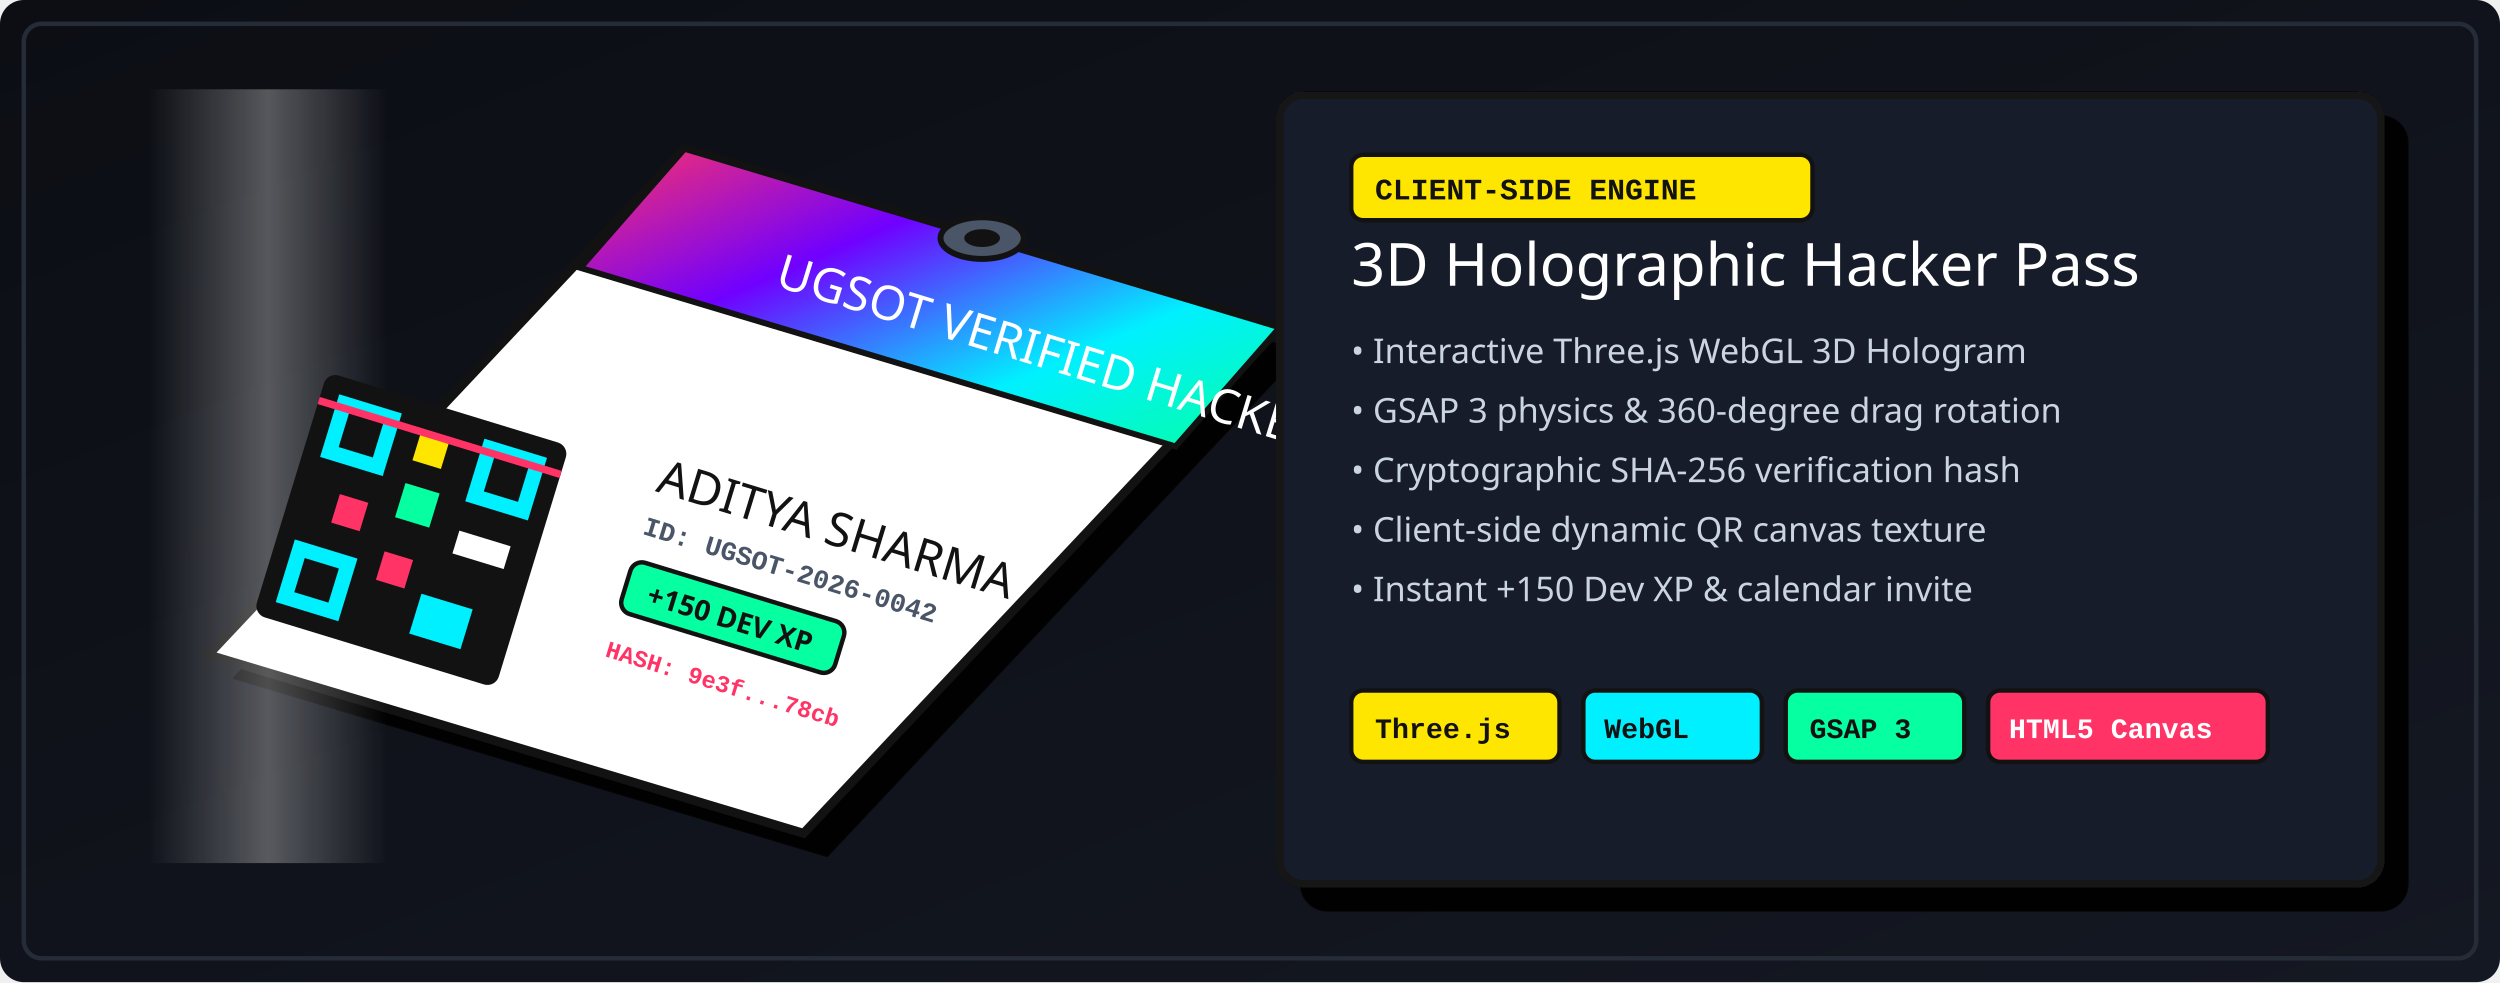
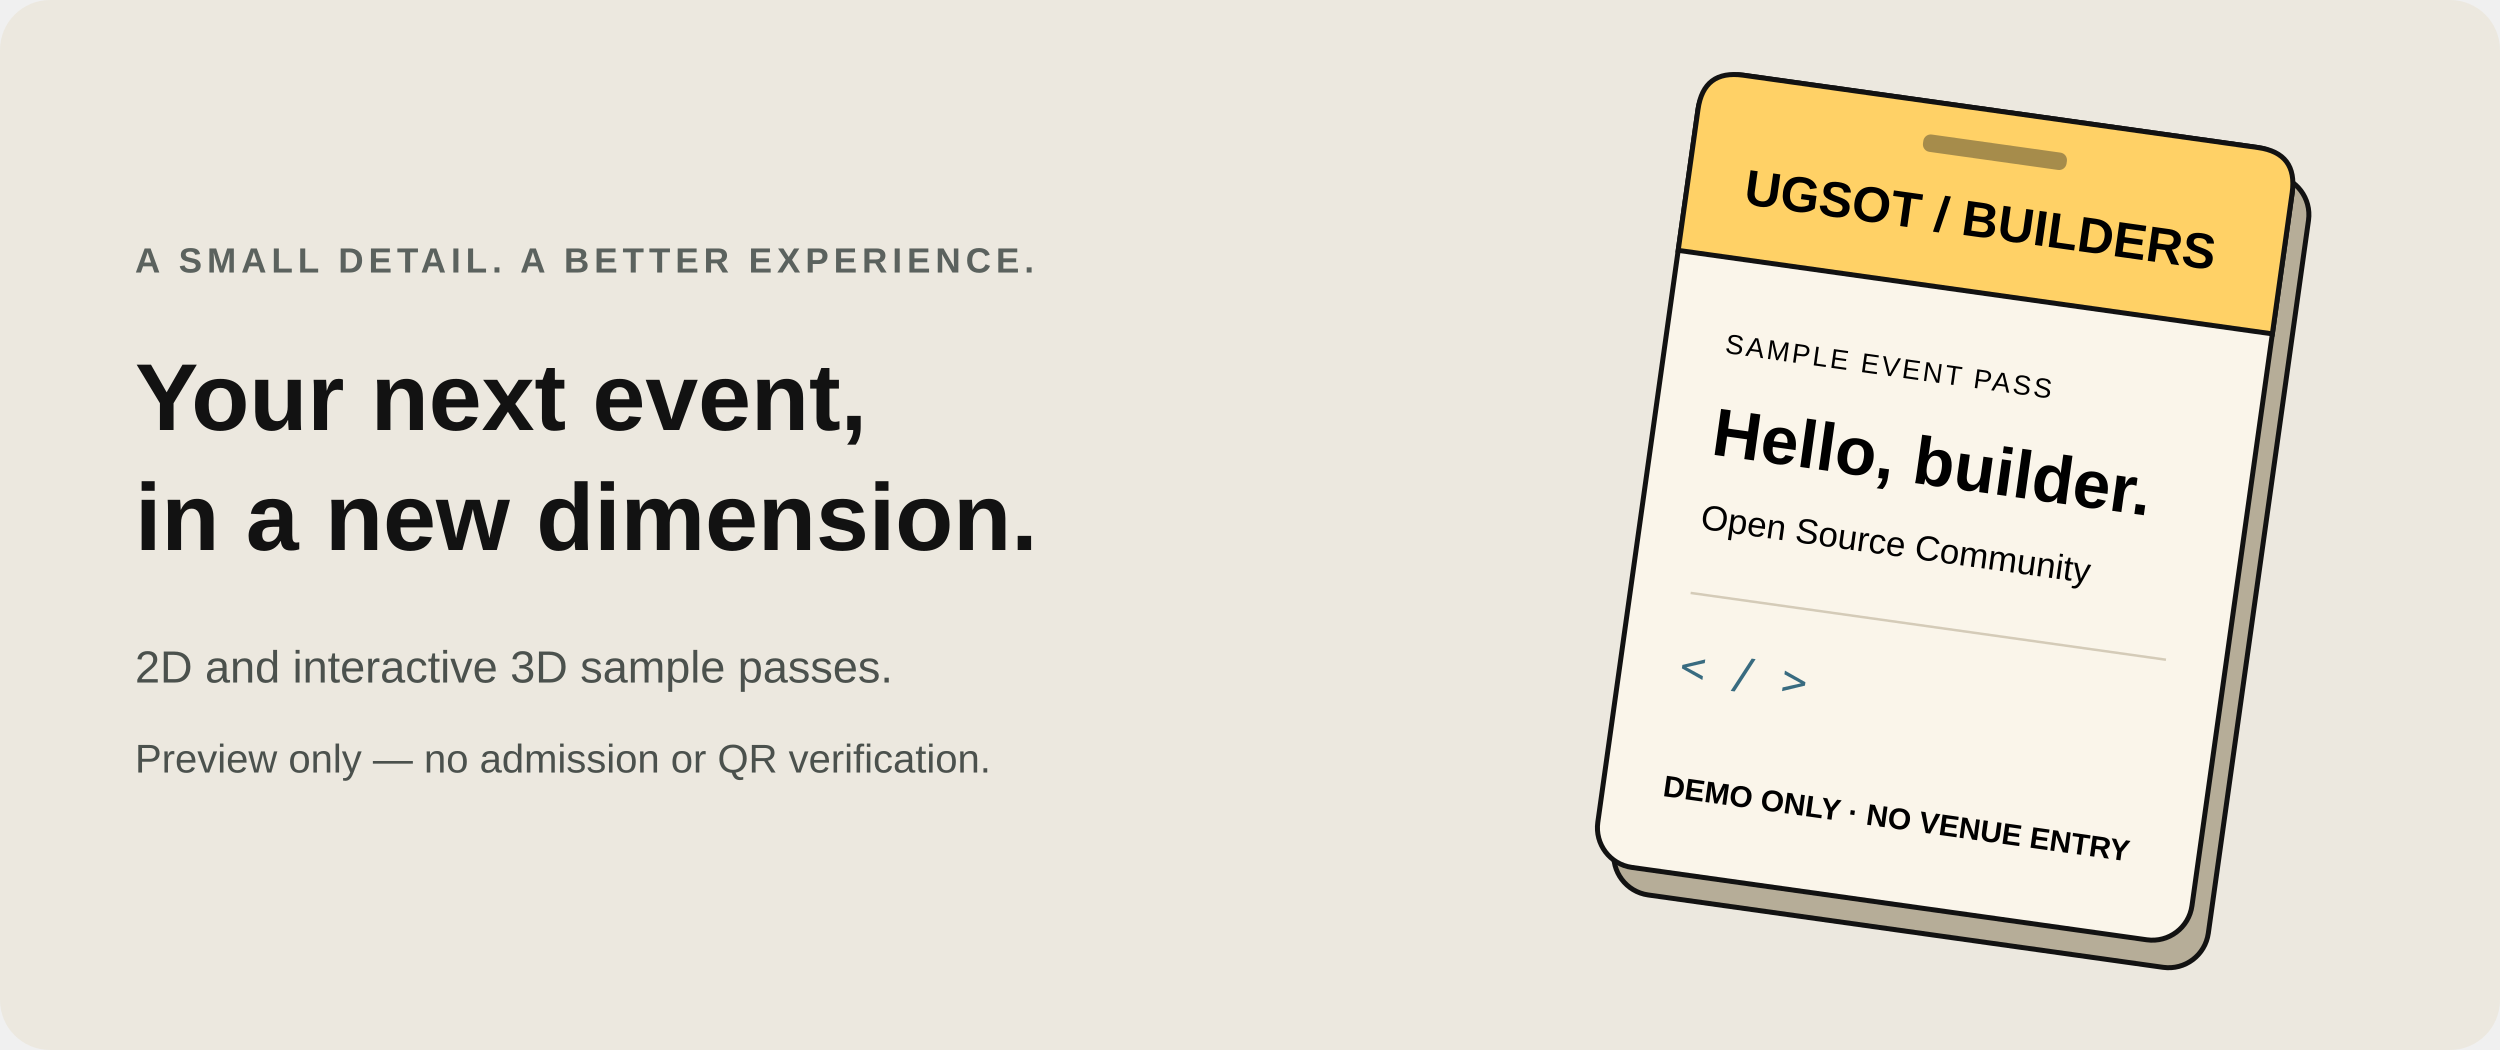
- <svg xmlns="http://www.w3.org/2000/svg" viewBox="0 0 840 330" width="100%" height="100%">
-   <defs>
-     <linearGradient id="passBgGrad" x1="0%" y1="0%" x2="100%" y2="100%">
-       <stop offset="0%" stop-color="#0c0e14" />
-       <stop offset="100%" stop-color="#141822" />
-     </linearGradient>
-     <linearGradient id="cardHoloGrad" x1="0%" y1="0%" x2="100%" y2="100%">
-       <stop offset="0%" stop-color="#ff3366" />
-       <stop offset="35%" stop-color="#7000ff" />
-       <stop offset="70%" stop-color="#00f0ff" />
-       <stop offset="100%" stop-color="#05ffa1" />
-     </linearGradient>
-     <linearGradient id="foilSheen" x1="0%" y1="0%" x2="100%" y2="0%">
-       <stop offset="0%" stop-color="rgba(255,255,255,0)" />
-       <stop offset="50%" stop-color="rgba(255,255,255,0.75)" />
-       <stop offset="100%" stop-color="rgba(255,255,255,0)" />
-     </linearGradient>
-     <filter id="brutalShadowPass" x="-10%" y="-10%" width="130%" height="130%">
-       <feDropShadow dx="8" dy="8" stdDeviation="0" flood-color="#000000" flood-opacity="0.95" />
-     </filter>
-     <style>
-       @keyframes floatCard {
-         0%, 100% { transform: translateY(0px) rotate(0deg); }
-         50% { transform: translateY(-12px) rotate(1deg); }
-       }
-       @keyframes sheenSweep {
-         0% { transform: translateX(-300px) skewX(-20deg); }
-         100% { transform: translateX(600px) skewX(-20deg); }
-       }
-       @keyframes scanLaser {
-         0%, 100% { transform: translateY(0px); opacity: 0.3; }
-         50% { transform: translateY(70px); opacity: 0.9; }
-       }
-       .pass-float { animation: floatCard 4.5s ease-in-out infinite; transform-origin: center; }
-       .holo-sheen { animation: sheenSweep 4s ease-in-out infinite; }
-       .laser-scan { animation: scanLaser 2.5s ease-in-out infinite; }
-     </style>
-   </defs>
-   <rect width="840" height="330" fill="url(#passBgGrad)" rx="8" />
-   <rect x="8" y="8" width="824" height="314" fill="none" stroke="#252c38" stroke-width="1.5" rx="6" />
-   <g class="pass-float" transform="translate(50, 30)">
-     <polygon points="180,20 380,80 220,250 20,190" fill="#000000" filter="url(#brutalShadowPass)" />
-     <polygon points="180,20 380,80 220,250 20,190" fill="#ffffff" stroke="#121212" stroke-width="3" />
-     <polygon points="180,20 380,80 345,120 145,60" fill="url(#cardHoloGrad)" stroke="#121212" stroke-width="2" />
-     <text x="210" y="66" fill="#ffffff" font-family="'Impact', 'Arial Black', sans-serif" font-size="16" transform="rotate(17, 210, 66)">
-       UGSOT VERIFIED HACKER PASS
-     </text>
-     <g clip-path="url(#passClip)">
-       <rect x="0" y="0" width="80" height="260" fill="url(#foilSheen)" class="holo-sheen" opacity="0.4" />
-     </g>
-     <g transform="translate(60, 95) rotate(17)">
-       <rect x="0" y="0" width="85" height="85" fill="#121212" rx="4" />
-       <rect x="6" y="6" width="22" height="22" fill="#00f0ff" />
-       <rect x="11" y="11" width="12" height="12" fill="#121212" />
-       <rect x="57" y="6" width="22" height="22" fill="#00f0ff" />
-       <rect x="62" y="11" width="12" height="12" fill="#121212" />
-       <rect x="6" y="57" width="22" height="22" fill="#00f0ff" />
-       <rect x="11" y="62" width="12" height="12" fill="#121212" />
-       <rect x="36" y="10" width="10" height="10" fill="#ffe600" />
-       <rect x="36" y="28" width="12" height="12" fill="#05ffa1" />
-       <rect x="16" y="38" width="10" height="10" fill="#ff3366" />
-       <rect x="58" y="38" width="18" height="8" fill="#fff" />
-       <rect x="36" y="52" width="10" height="10" fill="#ff3366" />
-       <rect x="52" y="62" width="18" height="14" fill="#00f0ff" />
-       <line x1="0" y1="10" x2="85" y2="10" stroke="#ff3366" stroke-width="2.5" class="laser-scan" />
-     </g>
-     <g transform="translate(170, 135) rotate(17)">
-       <text x="0" y="0" fill="#121212" font-family="'Impact', sans-serif" font-size="16">ADITYA SHARMA</text>
-       <text x="0" y="15" fill="#4a5568" font-family="'Courier New', monospace" font-size="9" font-weight="bold">ID: UGSOT-2026-0042</text>
-       <rect x="0" y="24" width="75" height="18" rx="4" fill="#05ffa1" stroke="#121212" stroke-width="1.5" />
-       <text x="8" y="37" fill="#121212" font-family="sans-serif" font-size="9.5" font-weight="900">+150 DEV XP</text>
-       <text x="0" y="58" fill="#ff3366" font-family="'Courier New', monospace" font-size="8" font-weight="bold">HASH: 9e3f...78cb</text>
-     </g>
-     <ellipse cx="280" cy="50" rx="14" ry="7" fill="#4a5568" stroke="#121212" stroke-width="2" />
-     <ellipse cx="280" cy="50" rx="6" ry="3" fill="#121212" />
-   </g>
-   <g transform="translate(430, 32)">
-     <rect x="0" y="0" width="370" height="265" rx="8" fill="#161f2c" stroke="#121212" stroke-width="2.5" filter="url(#brutalShadowPass)" />
-     <g transform="translate(24, 20)">
-       <rect x="0" y="0" width="155" height="22" rx="4" fill="#ffe600" stroke="#121212" stroke-width="1.5" />
-       <text x="8" y="15" fill="#121212" font-family="'Courier New', monospace" font-size="10" font-weight="900">CLIENT-SIDE ENGINE</text>
-       <text x="0" y="44" fill="#ffffff" font-family="'Impact', 'Arial Black', sans-serif" font-size="20">3D Holographic Hacker Pass</text>
-       <g fill="#cbd5e1" font-family="'Segoe UI', -apple-system, sans-serif" font-size="11.5">
-         <text x="0" y="70">• Interactive Three.js WebGL 3D Hologram</text>
-         <text x="0" y="90">• GSAP 3 physics &amp; 360-degree drag rotation</text>
-         <text x="0" y="110">• Cryptographic SHA-256 verification hash</text>
-         <text x="0" y="130">• Client-side dynamic QR canvas texture</text>
-         <text x="0" y="150">• Instant +150 Dev XP &amp; calendar invite</text>
-       </g>
-       <g transform="translate(0, 180)">
-         <rect x="0" y="0" width="70" height="24" rx="4" fill="#ffe600" stroke="#121212" stroke-width="1.5" />
-         <text x="8" y="16" fill="#121212" font-family="'Courier New', monospace" font-size="9.5" font-weight="900">Three.js</text>
-         <rect x="78" y="0" width="60" height="24" rx="4" fill="#00f0ff" stroke="#121212" stroke-width="1.5" />
-         <text x="85" y="16" fill="#121212" font-family="'Courier New', monospace" font-size="9.5" font-weight="900">WebGL</text>
-         <rect x="146" y="0" width="60" height="24" rx="4" fill="#05ffa1" stroke="#121212" stroke-width="1.5" />
-         <text x="154" y="16" fill="#121212" font-family="'Courier New', monospace" font-size="9.5" font-weight="900">GSAP 3</text>
-         <rect x="214" y="0" width="94" height="24" rx="4" fill="#ff3366" stroke="#121212" stroke-width="1.5" />
-         <text x="221" y="16" fill="#fff" font-family="'Courier New', monospace" font-size="9.5" font-weight="bold">HTML5 Canvas</text>
-       </g>
-     </g>
+ <svg xmlns="http://www.w3.org/2000/svg" width="1000" height="420" viewBox="0 0 1000 420" role="img" aria-labelledby="title desc">
+   <rect width="1000" height="420" rx="20" fill="#ece8df" />
+   <text x="54" y="109" font-family="Arial,sans-serif" font-size="14" font-weight="700" letter-spacing="2" fill="#5b625e">A SMALL DETAIL. A BETTER EXPERIENCE.</text>
+   <text x="54" y="172" font-family="Arial,sans-serif" font-size="38" font-weight="800" fill="#121212">Your next event,</text>
+   <text x="54" y="220" font-family="Arial,sans-serif" font-size="38" font-weight="800" fill="#121212">in a new dimension.</text>
+   <text x="54" y="273" font-family="Arial,sans-serif" font-size="18" fill="#4b514d">2D and interactive 3D sample passes.</text>
+   <text x="54" y="309" font-family="Arial,sans-serif" font-size="16" fill="#4b514d">Preview only — no admission or QR verification.</text>
+   <g transform="translate(658 43) rotate(8 120 160)">
+     <rect x="8" y="10" width="240" height="320" rx="16" fill="#b6ad98" stroke="#121212" stroke-width="2" />
+     <rect width="240" height="320" rx="16" fill="#faf5ea" stroke="#121212" stroke-width="2" />
+     <path d="M16 0h208q16 0 16 16v57H0V16Q0 0 16 0" fill="#ffd166" stroke="#121212" stroke-width="2" />
+     <rect x="91" y="13" width="58" height="7" rx="3" fill="#a68c4b" />
+     <text x="23" y="51" font-family="Arial,sans-serif" font-size="20" font-weight="800">UGSOT / BUILDERS</text>
+     <text x="24" y="111" font-family="Arial,sans-serif" font-size="11" letter-spacing="1">SAMPLE EVENT PASS</text>
+     <text x="24" y="152" font-family="Arial,sans-serif" font-size="27" font-weight="800">Hello, builder.</text>
+     <text x="24" y="182" font-family="Arial,sans-serif" font-size="14">Open Source Community</text>
+     <path d="M24 208h192" stroke="#d4cbb8" />
+     <text x="24" y="243" font-family="monospace" font-size="17" fill="#386b80">&lt; / &gt;</text>
+     <text x="24" y="290" font-family="Arial,sans-serif" font-size="12" font-weight="700">DEMO ONLY · NO VENUE ENTRY</text>
  </g>
</svg>
